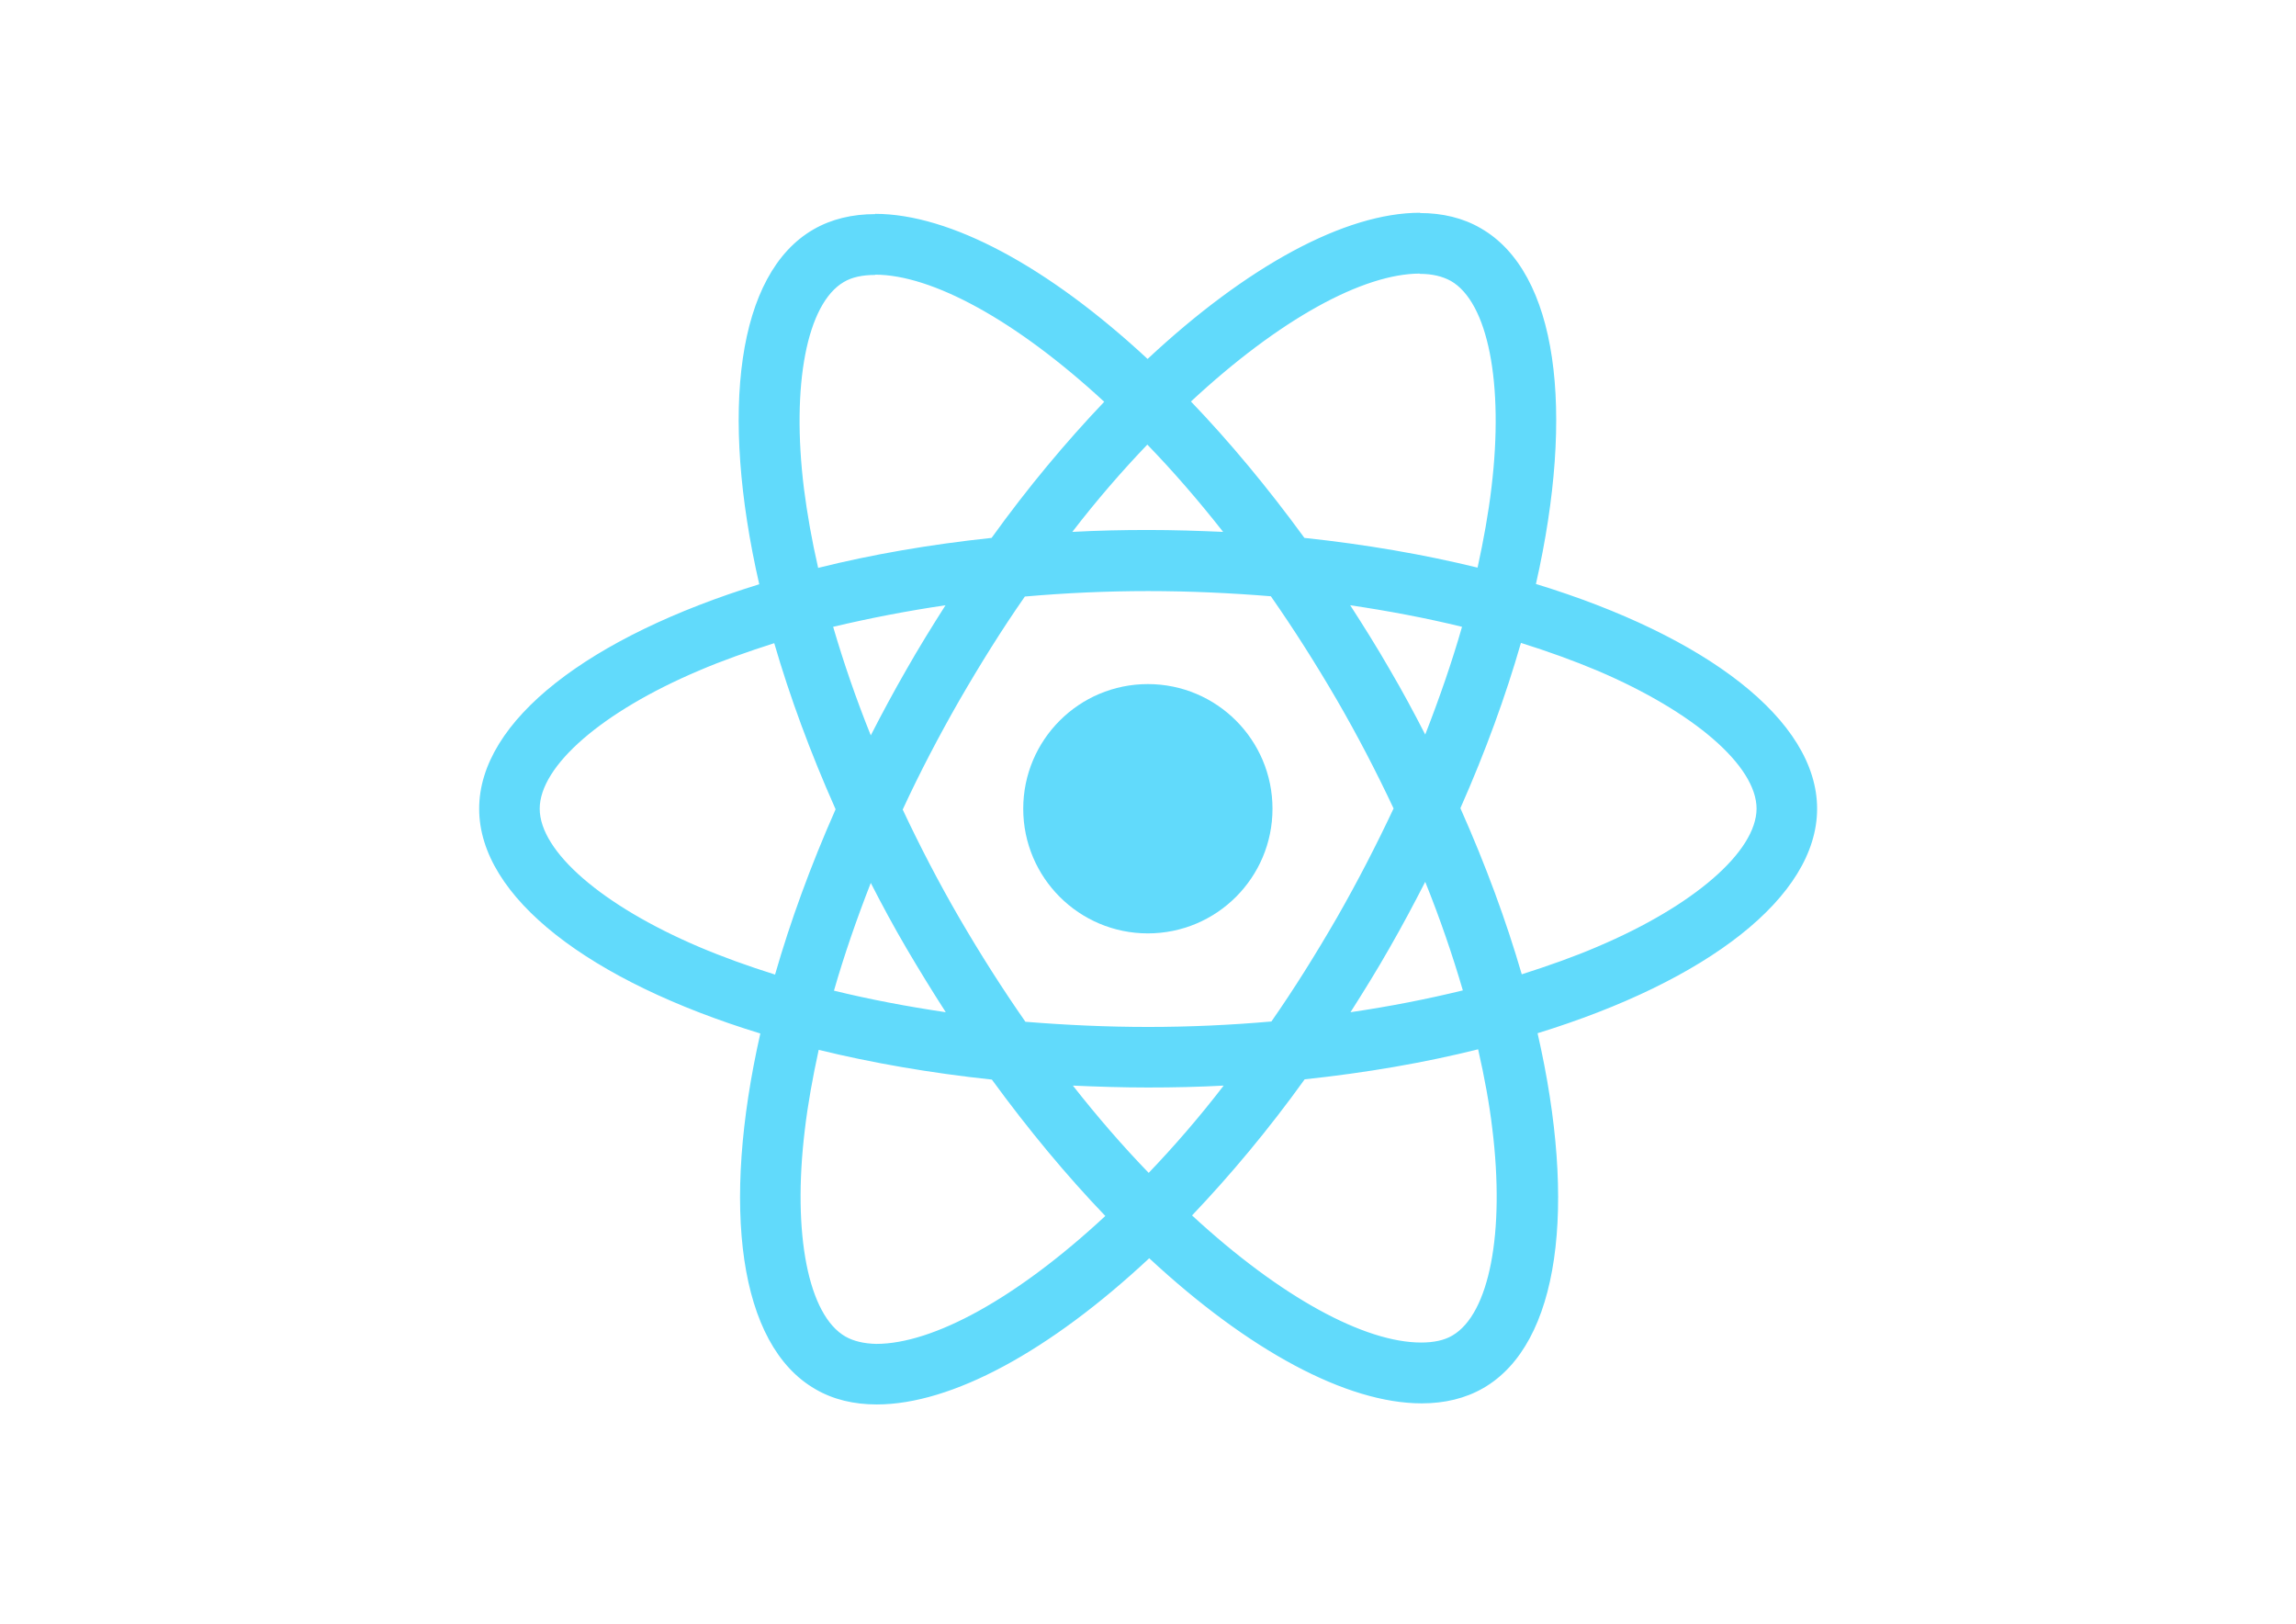
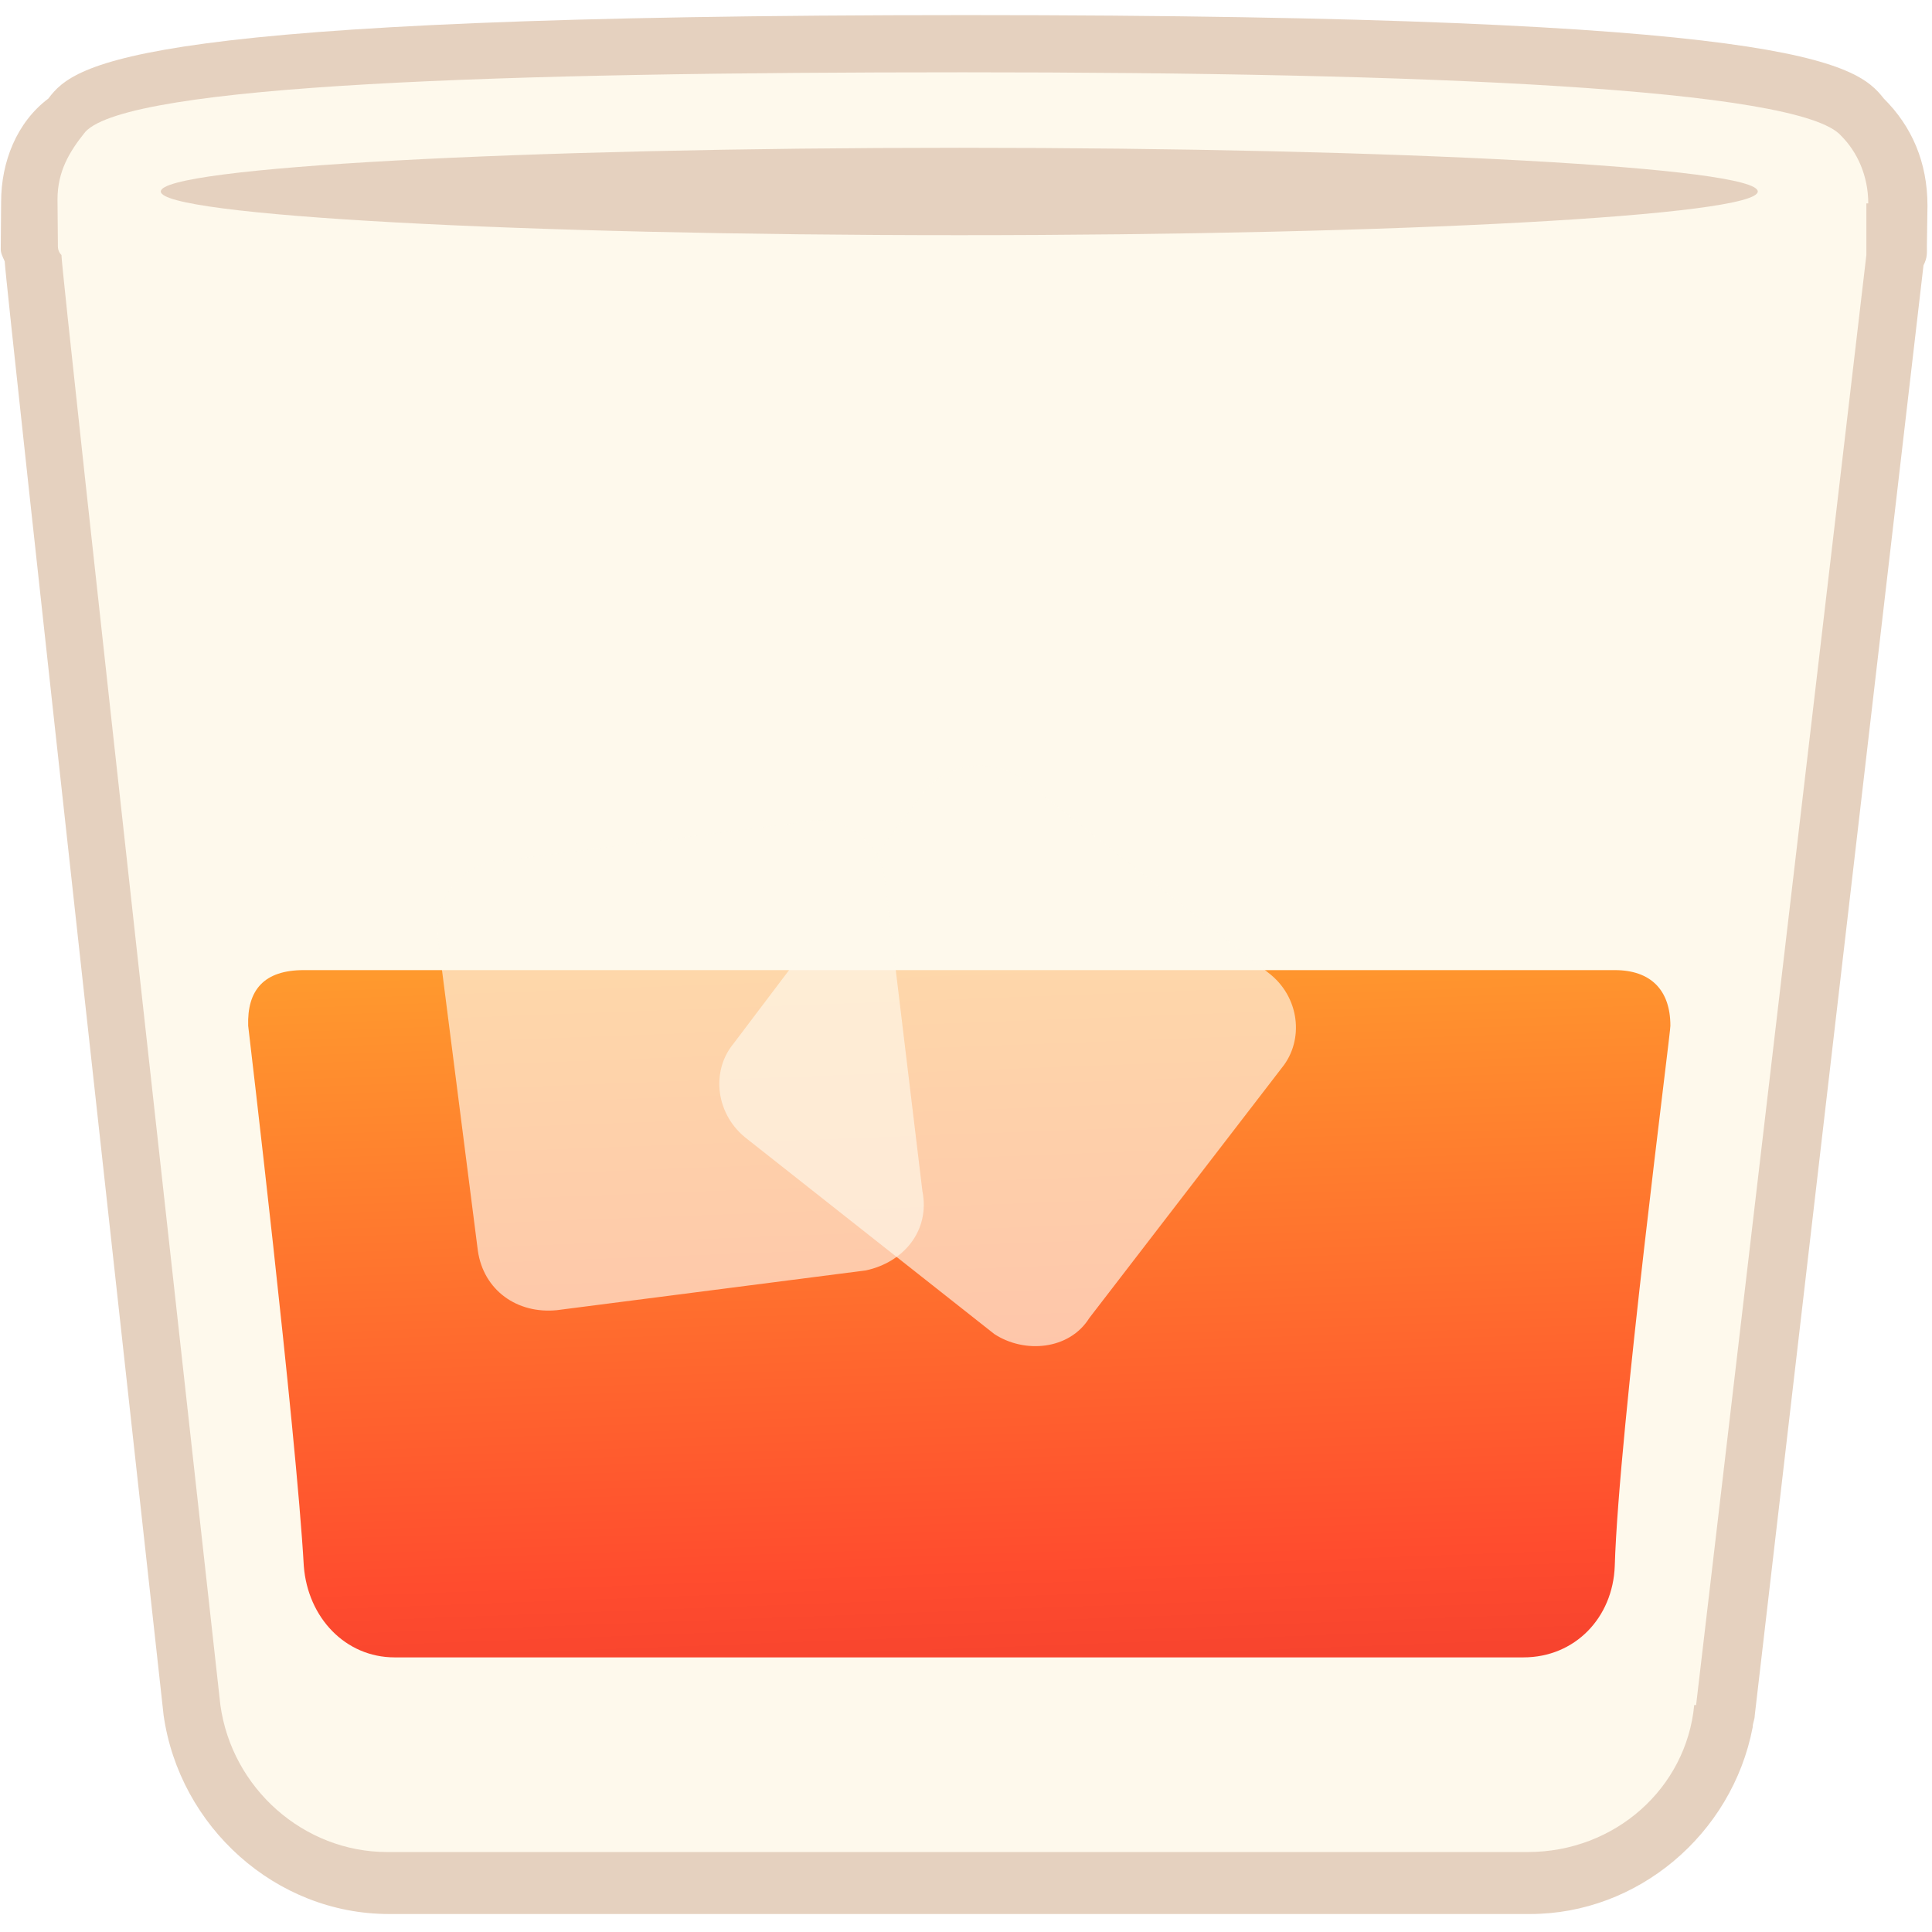
- <svg xmlns="http://www.w3.org/2000/svg" viewBox="0 0 841.9 595.3">
-   <g fill="#61DAFB">
-     <path d="M666.3 296.5c0-32.5-40.7-63.3-103.1-82.4 14.4-63.6 8-114.2-20.2-130.4-6.5-3.8-14.1-5.6-22.4-5.6v22.3c4.6 0 8.3.9 11.4 2.6 13.6 7.8 19.5 37.5 14.9 75.7-1.1 9.4-2.9 19.3-5.1 29.4-19.6-4.8-41-8.5-63.5-10.9-13.5-18.5-27.5-35.3-41.6-50 32.6-30.3 63.2-46.9 84-46.9V78c-27.5 0-63.5 19.6-99.9 53.6-36.4-33.8-72.4-53.2-99.9-53.2v22.3c20.7 0 51.4 16.5 84 46.6-14 14.7-28 31.4-41.3 49.9-22.6 2.4-44 6.1-63.6 11-2.3-10-4-19.7-5.2-29-4.7-38.2 1.1-67.9 14.6-75.8 3-1.8 6.9-2.6 11.5-2.6V78.5c-8.4 0-16 1.8-22.6 5.6-28.1 16.2-34.4 66.7-19.9 130.1-62.2 19.2-102.7 49.9-102.7 82.3 0 32.5 40.7 63.3 103.1 82.4-14.4 63.6-8 114.2 20.2 130.4 6.5 3.8 14.1 5.6 22.5 5.6 27.5 0 63.5-19.6 99.9-53.6 36.4 33.8 72.4 53.2 99.9 53.2 8.4 0 16-1.8 22.6-5.6 28.1-16.2 34.4-66.7 19.9-130.1 62-19.1 102.5-49.9 102.5-82.3zm-130.2-66.7c-3.7 12.9-8.3 26.2-13.5 39.5-4.1-8-8.4-16-13.1-24-4.6-8-9.5-15.8-14.4-23.4 14.2 2.1 27.9 4.7 41 7.9zm-45.8 106.5c-7.8 13.5-15.8 26.3-24.1 38.2-14.9 1.3-30 2-45.2 2-15.1 0-30.2-.7-45-1.9-8.3-11.9-16.4-24.6-24.2-38-7.6-13.1-14.5-26.4-20.8-39.8 6.2-13.4 13.2-26.8 20.7-39.9 7.8-13.5 15.8-26.3 24.1-38.2 14.9-1.3 30-2 45.2-2 15.1 0 30.2.7 45 1.9 8.3 11.9 16.4 24.6 24.2 38 7.6 13.1 14.5 26.4 20.8 39.8-6.3 13.4-13.2 26.8-20.7 39.9zm32.3-13c5.4 13.4 10 26.8 13.8 39.8-13.1 3.2-26.9 5.9-41.2 8 4.9-7.7 9.8-15.6 14.4-23.7 4.6-8 8.9-16.1 13-24.1zM421.2 430c-9.3-9.6-18.6-20.3-27.8-32 9 .4 18.2.7 27.5.7 9.4 0 18.7-.2 27.8-.7-9 11.7-18.3 22.4-27.5 32zm-74.4-58.9c-14.2-2.1-27.9-4.7-41-7.9 3.7-12.9 8.3-26.2 13.5-39.5 4.1 8 8.4 16 13.1 24 4.7 8 9.5 15.8 14.4 23.4zM420.7 163c9.3 9.6 18.6 20.3 27.8 32-9-.4-18.2-.7-27.5-.7-9.4 0-18.7.2-27.8.7 9-11.7 18.3-22.4 27.5-32zm-74 58.9c-4.9 7.7-9.8 15.6-14.4 23.7-4.6 8-8.9 16-13 24-5.4-13.4-10-26.8-13.8-39.8 13.1-3.1 26.9-5.8 41.2-7.9zm-90.5 125.2c-35.4-15.1-58.3-34.9-58.3-50.6 0-15.7 22.9-35.6 58.3-50.6 8.6-3.7 18-7 27.7-10.1 5.7 19.6 13.2 40 22.5 60.9-9.2 20.8-16.6 41.1-22.2 60.6-9.9-3.1-19.3-6.5-28-10.2zM310 490c-13.6-7.8-19.5-37.5-14.9-75.7 1.1-9.4 2.9-19.3 5.1-29.4 19.6 4.8 41 8.5 63.5 10.9 13.5 18.5 27.5 35.3 41.6 50-32.6 30.3-63.2 46.9-84 46.9-4.5-.1-8.3-1-11.3-2.7zm237.2-76.2c4.7 38.2-1.1 67.9-14.6 75.8-3 1.8-6.9 2.6-11.5 2.6-20.7 0-51.4-16.5-84-46.6 14-14.7 28-31.4 41.3-49.9 22.6-2.4 44-6.1 63.6-11 2.3 10.1 4.1 19.8 5.2 29.1zm38.5-66.7c-8.6 3.7-18 7-27.7 10.1-5.7-19.6-13.2-40-22.5-60.9 9.2-20.8 16.6-41.1 22.2-60.6 9.9 3.1 19.3 6.5 28.1 10.2 35.4 15.1 58.3 34.9 58.3 50.6-.1 15.7-23 35.6-58.4 50.6zM320.8 78.4z" />
-     <circle cx="420.9" cy="296.5" r="45.7" />
-     <path d="M520.5 78.1z" />
+ <svg xmlns="http://www.w3.org/2000/svg" width="256px" height="256px" viewBox="0 -2 256 256" version="1.1" preserveAspectRatio="xMidYMid">
+   <defs>
+     <linearGradient x1="46.646%" y1="-2.089%" x2="57.363%" y2="137.781%" id="linearGradient-1">
+       <stop stop-color="#FF992E" offset="0%" />
+       <stop stop-color="#FF4C2E" offset="63.5%" />
+       <stop stop-color="#E3302E" offset="100%" />
+     </linearGradient>
+   </defs>
+   <g>
+     <path d="M51.535,251.616 C36.495,251.616 23.786,240.035 21.681,225.296 C21.455,223.191 0.625,34.742 0.625,32.636 C0.399,32.11 0.099,31.584 0.099,31.057 L0.149,24.74 C0.149,19.477 2.204,14.213 6.415,11.054 C9.925,6.317 17.996,0 128.012,0 C237.778,0 245.924,6.317 249.609,11.054 C253.319,14.739 255.4,19.477 255.4,25.267 L255.324,30.531 C255.324,31.584 255.4,32.11 254.873,33.163 L232.514,225.296 C232.514,225.823 232.238,226.349 232.238,226.876 C229.506,241.088 216.973,251.616 202.76,251.616 L51.535,251.616 L51.535,251.616 Z" fill="#E5D1BF" />
+     <path d="M247.554,24.951 C247.554,21.266 246.075,18.108 243.969,16.002 C238.53,9.686 188.698,7.58 127.636,7.58 C66.825,7.58 17.094,9.159 11.303,15.476 C9.173,18.108 7.619,20.74 7.619,24.425 L7.669,30.215 C7.669,30.741 7.619,31.268 8.145,31.794 C7.919,32.321 29.201,223.928 29.201,223.928 C30.73,234.982 40.255,243.404 51.309,243.404 L202.434,243.404 C213.965,243.404 223.44,234.982 224.493,223.928 L224.743,223.928 L247.303,31.794 L247.303,30.215 L247.303,24.951 L247.554,24.951 L247.554,24.951 Z" fill="#FEF9EC" />
+     <ellipse fill="#E5D1BF" cx="127.11" cy="23.372" rx="105.805" ry="5.79" />
+     <path d="M213.965,205.504 C213.714,212.347 208.701,217.611 201.858,217.611 L52.287,217.611 C45.77,217.611 40.781,212.347 40.255,205.504 C39.252,187.607 32.885,133.915 32.885,133.915 C32.735,129.177 34.991,126.545 40.255,126.545 L213.965,126.545 C218.727,126.545 221.334,129.177 221.334,133.915 C221.485,133.915 214.491,187.607 213.965,205.504 L213.965,205.504 L213.965,205.504 Z" fill="url(#linearGradient-1)" />
+     <path d="M97.156,136.336 C94.148,140.021 94.85,145.811 99.061,148.969 L131.747,174.763 C135.758,177.395 141.699,176.868 144.331,172.657 L169.848,139.494 C172.856,135.81 172.229,130.019 168.018,126.861 L135.257,101.068 C131.246,98.436 125.38,98.962 122.222,103.173 L97.156,136.336 L97.156,136.336 Z" opacity="0.65" fill="#FEF9EC" />
+     <path d="M65.823,112.122 C60.809,112.648 57.476,117.386 58.002,122.123 L63.316,163.708 C64.068,168.972 68.53,172.131 73.794,171.604 L114.702,166.34 C119.715,165.288 123.275,161.076 122.222,155.812 L117.209,114.227 C116.457,109.49 111.694,105.805 106.957,106.858 L65.823,112.122 L65.823,112.122 Z" opacity="0.65" fill="#FEF9EC" />
  </g>
</svg>
